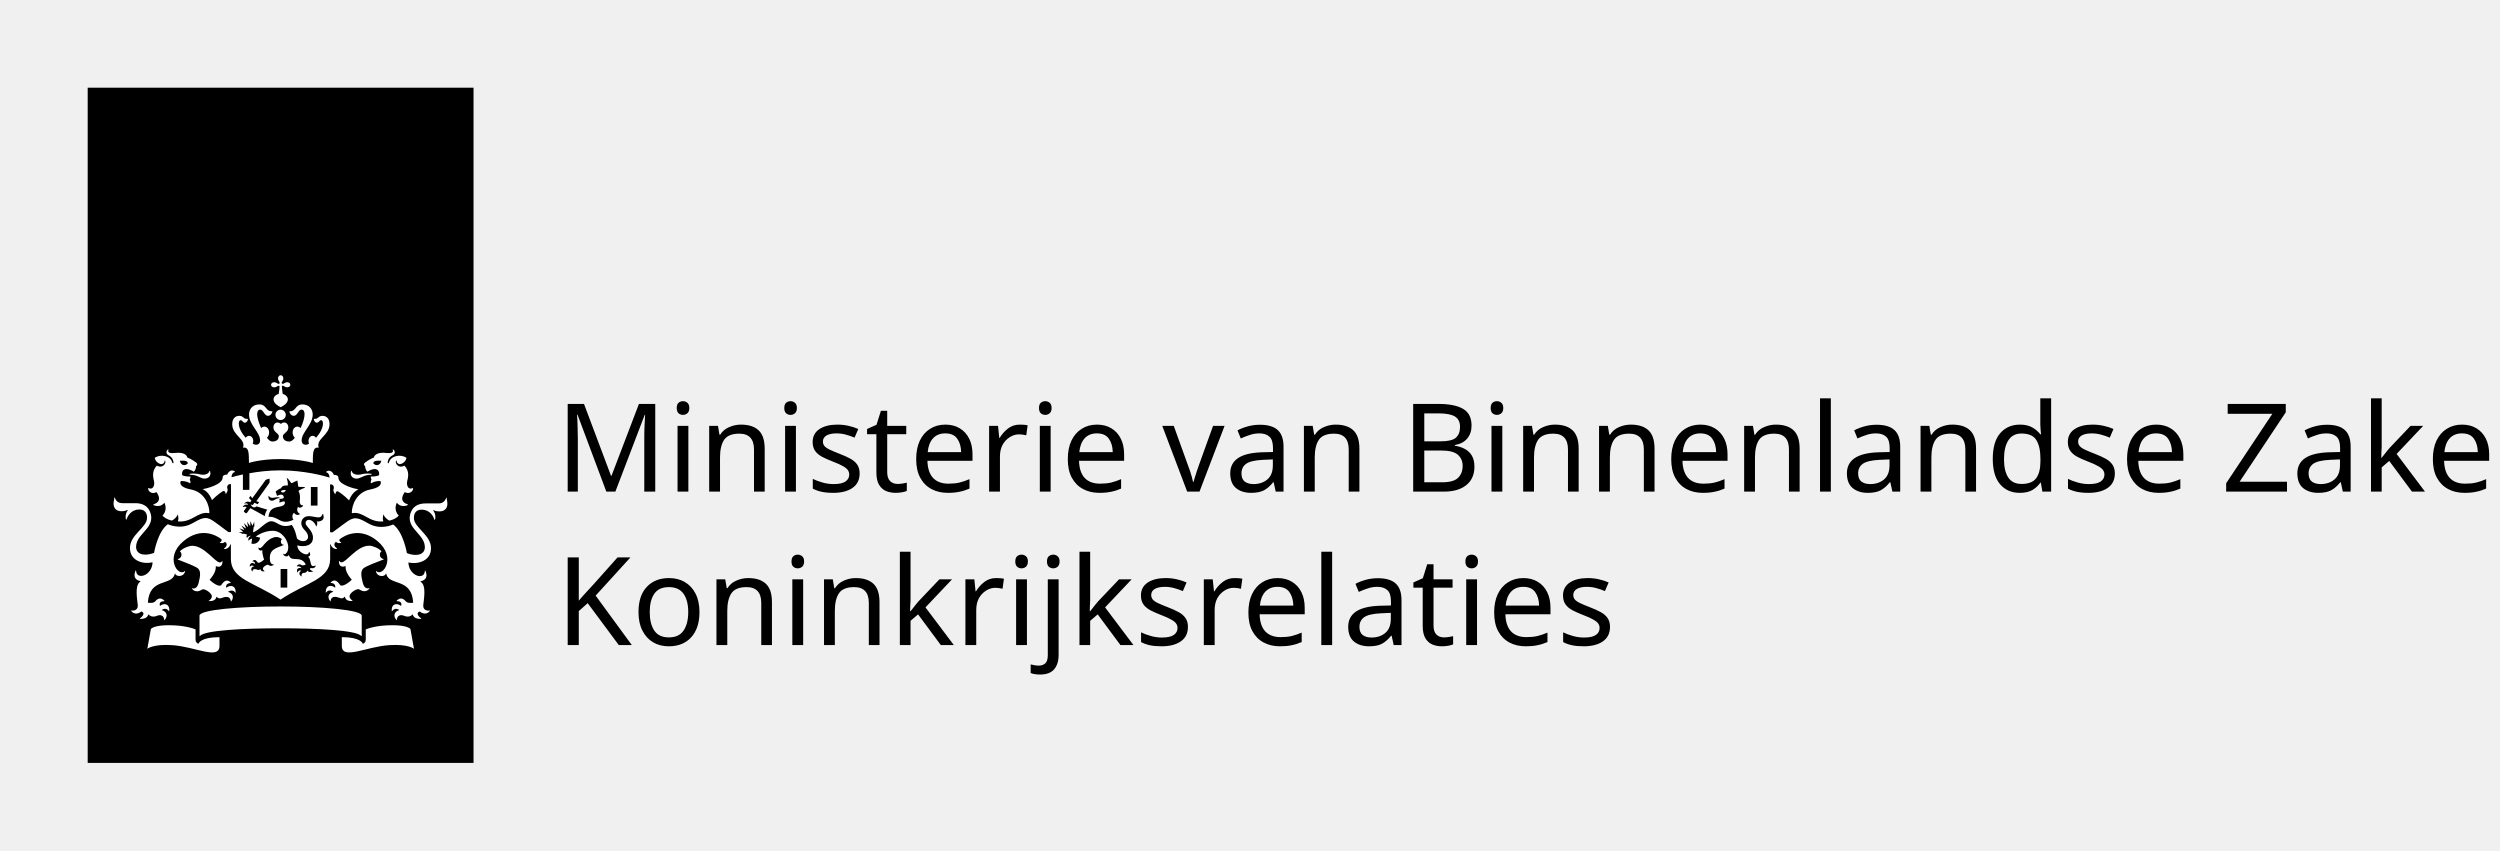
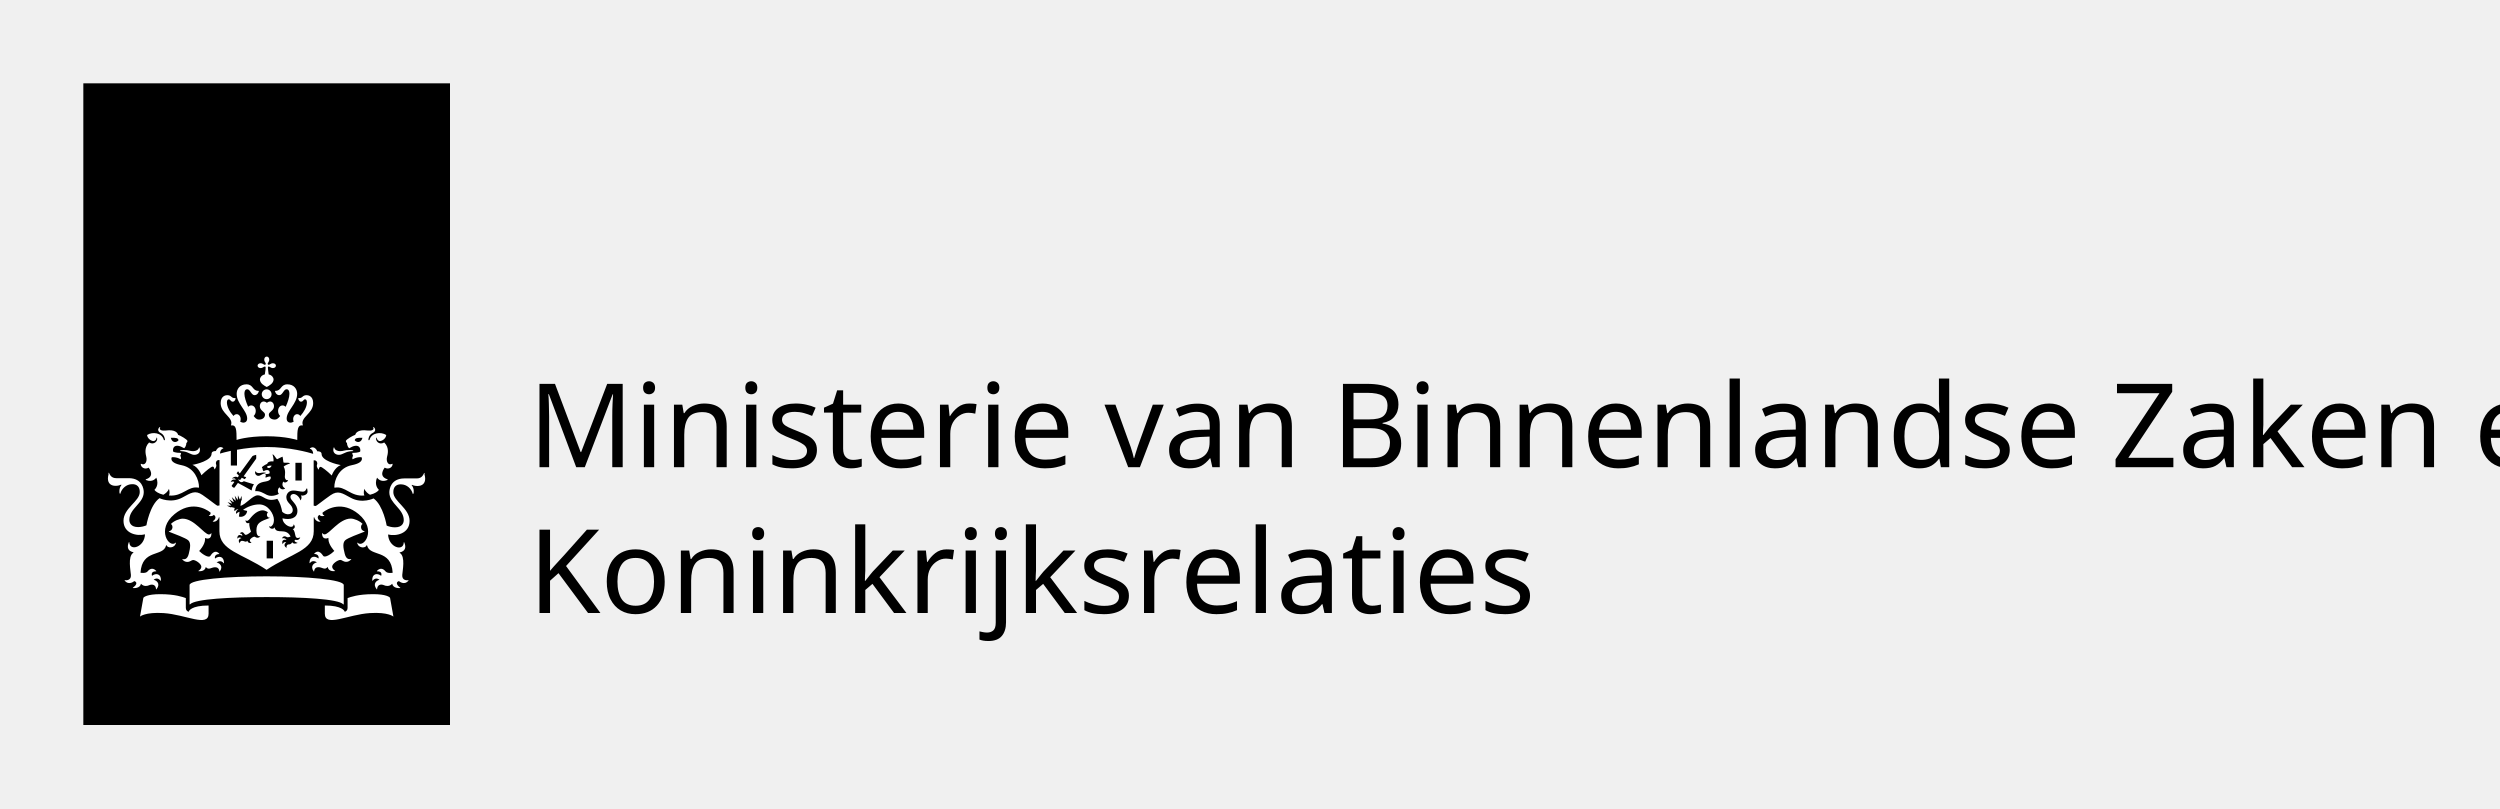
- <svg xmlns="http://www.w3.org/2000/svg" version="1.2" width="285.094" height="97" viewBox="0 0 285.094 97" id="logo" xml:space="preserve">
+ <svg xmlns="http://www.w3.org/2000/svg" version="1.2" width="300" height="97" viewBox="0 0 300 97" id="logo" xml:space="preserve">
  <defs id="defs87" />
  <style type="text/css" id="style3" xml:space="preserve" />
  <g id="g7" transform="translate(9.999998,10)">
    <g id="g9">
      <g id="g11">
        <g id="g13">
          <g id="g15">
            <g id="g17">
              <g id="g19">
                <rect width="44" height="77" x="0" y="0" id="rect21" style="fill:#000000" />
                <path d="M 22.76,57.01 H 22 v -2.12 h 0.76 v 2.12 z m 3.45,-9.35 h -0.76 v -2.12 h 0.76 v 2.12 z M 12.05,44 c -0.06,0 -0.45,0 -0.45,0.08 0,0.08 0.18,0.04 0.45,0.09 0.61,0.1 0.85,0.41 1.28,0.41 0.39,0 0.79,-0.26 0.63,-0.83 -0.03,-0.09 -0.08,-0.07 -0.09,-0.01 -0.06,0.25 -0.37,0.4 -0.7,0.4 -0.4,0 -0.49,-0.14 -1.12,-0.14 z m -4.21,2.12 c 0.07,0.09 0.79,1.03 -0.32,1.39 -0.05,0.02 -0.07,0.06 0.01,0.1 0.82,0.34 1.22,-0.29 1.22,-0.29 0.41,0.94 -0.22,1.46 -0.22,1.46 0.09,0.17 0.48,0.45 1.07,0.59 0.22,-0.12 0.54,-0.35 0.67,-0.71 0,0 0.16,0.41 0.01,0.8 1.67,0.15 2.26,-1.18 3.55,-0.94 0.04,0.01 0.05,-0.02 0.05,-0.06 0,-0.82 -0.5,-2.33 -2.1,-2.64 -1.59,-0.31 -1.16,-0.96 -1.16,-0.96 0.67,-0.03 1.06,0.26 1.06,0.26 0.12,-0.2 -0.05,-0.42 -0.05,-0.42 0.06,-0.08 0.1,-0.35 0.1,-0.35 -0.75,0 -0.95,-0.16 -0.95,-0.16 -0.12,-0.45 0.2,-1.08 1.32,-0.4 0.28,-0.25 0.26,-0.63 0.26,-0.63 0.08,-0.04 0.14,-0.17 0.14,-0.23 0,-0.19 -0.9,-0.69 -1.13,-0.75 -0.06,-0.27 -0.4,-0.66 -1.46,-0.52 -0.5,0.06 -0.86,-0.07 -0.69,-0.36 0.03,-0.05 -0.06,-0.06 -0.11,-0.01 -0.12,0.12 -0.27,0.44 0.16,0.66 0.48,0.24 0.51,0.73 0.52,0.8 0.01,0.1 -0.12,0.11 -0.14,0.01 -0.22,-0.82 -1.34,-0.99 -2,-0.56 0.04,0.44 0.51,0.73 0.77,0.73 0.15,0 0.35,-0.15 0.35,-0.35 0,-0.1 0.05,-0.09 0.08,-0.01 0.11,0.29 -0.32,0.89 -0.96,0.53 -0.65,0.65 -0.39,1.46 -0.33,1.75 0.12,0.53 -0.14,1.05 -0.62,0.81 -0.02,-0.01 -0.05,-0.02 -0.05,0.04 0,0.33 0.43,0.71 0.95,0.42 z m 3.58,-3.28 c -0.3,0.34 -0.8,0.26 -0.92,-0.3 0.63,-0.03 0.9,0.03 0.92,0.3 z m 19.4,1.3 c -0.33,0 -0.64,-0.14 -0.7,-0.4 -0.01,-0.06 -0.07,-0.09 -0.09,0.01 -0.16,0.56 0.24,0.83 0.63,0.83 0.43,0 0.67,-0.31 1.28,-0.41 0.27,-0.05 0.45,0 0.45,-0.09 0,-0.08 -0.4,-0.08 -0.45,-0.08 -0.63,0 -0.71,0.14 -1.12,0.14 z m 6.29,1.56 c 0,-0.06 -0.02,-0.05 -0.05,-0.04 -0.48,0.24 -0.74,-0.28 -0.62,-0.81 0.07,-0.3 0.33,-1.1 -0.33,-1.75 -0.64,0.37 -1.07,-0.24 -0.96,-0.53 0.03,-0.08 0.08,-0.09 0.08,0.01 0,0.2 0.21,0.35 0.35,0.35 0.26,0 0.73,-0.29 0.77,-0.73 -0.66,-0.43 -1.78,-0.26 -2,0.56 -0.03,0.1 -0.15,0.09 -0.14,-0.01 0,-0.07 0.03,-0.56 0.52,-0.8 0.44,-0.22 0.28,-0.54 0.16,-0.66 -0.05,-0.05 -0.14,-0.04 -0.11,0.01 0.17,0.29 -0.19,0.42 -0.69,0.36 -1.05,-0.14 -1.4,0.25 -1.46,0.52 -0.23,0.06 -1.13,0.56 -1.13,0.75 0,0.06 0.05,0.19 0.14,0.23 0,0 -0.02,0.38 0.26,0.63 1.12,-0.68 1.43,-0.04 1.32,0.4 0,0 -0.2,0.16 -0.95,0.16 0,0 0.04,0.27 0.1,0.35 0,0 -0.17,0.22 -0.05,0.42 0,0 0.39,-0.29 1.06,-0.26 0,0 0.43,0.65 -1.16,0.96 -1.59,0.31 -2.1,1.81 -2.1,2.64 0,0.04 0.02,0.06 0.05,0.06 1.29,-0.24 1.88,1.1 3.55,0.94 -0.15,-0.39 0.01,-0.8 0.01,-0.8 0.13,0.35 0.45,0.59 0.67,0.71 0.59,-0.13 0.98,-0.42 1.07,-0.59 0,0 -0.63,-0.52 -0.22,-1.46 0,0 0.4,0.63 1.22,0.29 0.07,-0.03 0.06,-0.08 0.01,-0.1 -1.11,-0.36 -0.39,-1.29 -0.32,-1.39 0.52,0.29 0.95,-0.09 0.95,-0.42 z m -3.62,-3.16 c -0.12,0.56 -0.62,0.64 -0.92,0.3 0.03,-0.27 0.3,-0.33 0.92,-0.3 z M 21.71,33.15 c 0,0.14 0.06,0.26 0.11,0.33 0.1,0.14 0.08,0.22 0.04,0.26 -0.05,0.05 -0.12,0.06 -0.26,-0.04 -0.07,-0.05 -0.19,-0.11 -0.33,-0.11 -0.24,0 -0.36,0.16 -0.36,0.29 0,0.14 0.12,0.29 0.36,0.29 0.14,0 0.26,-0.06 0.33,-0.11 0.14,-0.1 0.22,-0.08 0.26,-0.04 0.05,0.05 -0.02,0.53 -0.08,0.91 -0.4,0.08 -0.59,0.4 -0.59,0.59 0,0.48 0.51,0.76 0.82,0.92 0.3,-0.16 0.82,-0.44 0.82,-0.92 0,-0.19 -0.19,-0.51 -0.59,-0.59 -0.05,-0.38 -0.12,-0.87 -0.08,-0.91 0.05,-0.05 0.12,-0.06 0.26,0.04 0.07,0.05 0.19,0.11 0.33,0.11 0.24,0 0.36,-0.16 0.36,-0.29 0,-0.14 -0.12,-0.29 -0.36,-0.29 -0.14,0 -0.26,0.06 -0.33,0.11 -0.14,0.1 -0.22,0.08 -0.26,0.04 -0.05,-0.05 -0.06,-0.12 0.04,-0.26 0.05,-0.07 0.11,-0.19 0.11,-0.33 0,-0.24 -0.16,-0.36 -0.29,-0.36 -0.16,0 -0.31,0.12 -0.31,0.36 z M 22,36.72 c -0.32,0 -0.59,0.26 -0.59,0.59 0,0.32 0.26,0.59 0.59,0.59 0.32,0 0.59,-0.26 0.59,-0.59 0,-0.33 -0.27,-0.59 -0.59,-0.59 z m 0,5.63 c 2.35,0 3.67,0.45 3.67,0.45 0.01,-1.18 0,-1.85 0.68,-1.75 -0.37,-1 1.23,-1.39 1.23,-2.68 0,-0.85 -0.6,-0.95 -0.78,-0.95 -0.53,0 -0.45,0.35 -0.9,0.35 -0.06,0 -0.11,-0.01 -0.11,0.03 0,0.15 0.13,0.4 0.33,0.4 0.28,0 0.28,-0.28 0.49,-0.28 0.09,0 0.22,0.07 0.22,0.36 0,0.55 -0.36,1.16 -0.79,1.64 -0.1,-0.14 -0.23,-0.22 -0.39,-0.22 -0.25,0 -0.47,0.26 -0.47,0.59 0,0.12 0.02,0.21 0.06,0.31 -0.14,0.08 -0.27,0.12 -0.36,0.12 -0.19,0 -0.48,-0.08 -0.48,-0.5 0,-0.94 1.26,-1.77 1.26,-2.96 0,-0.57 -0.38,-1.14 -1.17,-1.14 -0.85,0 -0.69,0.78 -1.43,0.78 -0.03,0 -0.06,0.01 -0.06,0.04 0,0.05 0.13,0.48 0.51,0.48 0.41,0 0.52,-0.71 0.88,-0.71 0.14,0 0.34,0.08 0.34,0.56 0,0.37 -0.18,0.97 -0.45,1.55 -0.1,-0.1 -0.23,-0.17 -0.37,-0.17 -0.32,0 -0.54,0.31 -0.54,0.67 0,0.23 0.09,0.45 0.25,0.6 -0.19,0.24 -0.38,0.43 -0.63,0.43 -0.51,0 -0.73,-0.29 -0.73,-0.6 0,-0.34 0.62,-0.46 0.62,-1 0,-0.36 -0.23,-0.57 -0.46,-0.57 -0.24,0 -0.37,0.16 -0.39,0.16 -0.03,0 -0.15,-0.16 -0.39,-0.16 -0.23,0 -0.46,0.2 -0.46,0.57 0,0.53 0.62,0.66 0.62,1 0,0.31 -0.22,0.6 -0.73,0.6 -0.26,0 -0.45,-0.19 -0.63,-0.43 0.16,-0.15 0.25,-0.37 0.25,-0.6 0,-0.37 -0.23,-0.67 -0.54,-0.67 -0.15,0 -0.28,0.07 -0.37,0.17 -0.26,-0.58 -0.45,-1.18 -0.45,-1.55 0,-0.48 0.2,-0.56 0.34,-0.56 0.36,0 0.48,0.71 0.88,0.71 0.38,0 0.51,-0.43 0.51,-0.48 0,-0.03 -0.03,-0.04 -0.06,-0.04 -0.74,0 -0.58,-0.78 -1.43,-0.78 -0.79,0 -1.17,0.57 -1.17,1.14 0,1.19 1.26,2.02 1.26,2.96 0,0.42 -0.29,0.5 -0.48,0.5 -0.1,0 -0.22,-0.05 -0.36,-0.12 0.04,-0.1 0.06,-0.19 0.06,-0.31 0,-0.33 -0.22,-0.59 -0.47,-0.59 -0.16,0 -0.29,0.08 -0.39,0.22 -0.43,-0.47 -0.79,-1.09 -0.79,-1.64 0,-0.28 0.13,-0.36 0.22,-0.36 0.21,0 0.21,0.28 0.49,0.28 0.21,0 0.33,-0.26 0.33,-0.4 0,-0.04 -0.06,-0.03 -0.11,-0.03 -0.45,0 -0.37,-0.35 -0.9,-0.35 -0.18,0 -0.78,0.1 -0.78,0.95 0,1.3 1.6,1.69 1.23,2.68 0.68,-0.1 0.67,0.56 0.68,1.75 -0.06,0 1.26,-0.45 3.61,-0.45 z m -4.3,1.75 c -0.64,0.14 -1.1,0.27 -1.3,0.33 0.01,-0.28 0.12,-0.54 0.37,-0.6 0.03,-0.01 0.04,-0.05 0.01,-0.07 -0.57,-0.38 -0.87,0.35 -0.88,0.37 -0.2,-0.02 -0.51,0.05 -0.51,0.32 0,0.82 -1.86,1.27 -2.3,1.33 0.76,0.29 1.08,1.25 1.08,1.25 0.55,-0.55 1.2,-1.04 1.34,-1.04 0.15,0 0.2,0.18 0.21,0.29 0,0.04 0.04,0.05 0.06,0.02 0.29,-0.43 0.15,-0.53 0.13,-0.66 -0.02,-0.1 0.01,-0.48 0.43,-0.43 v 5.44 l -0.22,0.04 c -0.1,0.02 -0.89,-0.66 -1.81,-1.29 -0.91,-0.63 -1.4,-0.25 -2.44,0.31 -1.36,0.74 -2.73,0.07 -2.73,0.07 -1.17,0.84 -1.57,3.26 -1.57,3.26 -0.23,0.1 -0.62,0.21 -0.99,0.21 -0.89,0 -1.06,-0.54 -1.06,-0.87 0,-1.38 1.73,-1.97 1.73,-3.33 0,-0.33 -0.15,-1.67 -1.81,-1.67 -0.21,0 -1.48,0 -1.49,0 -0.62,0 -0.78,-0.45 -0.86,-0.62 C 3.06,46.7 3,46.74 3.02,46.79 c 0.05,0.11 -0.07,0.29 -0.07,0.63 0,0.55 0.32,0.88 0.93,0.88 0.28,0 0.53,-0.08 0.62,-0.13 0.06,-0.03 0.09,0.02 0.06,0.05 -0.26,0.31 -0.28,0.88 -0.18,1.02 0.03,0.03 0.06,0.02 0.06,0 0.15,-0.58 0.69,-1.14 1.43,-1.14 0.9,0 0.9,0.77 0.9,0.95 0,1.11 -1.95,1.92 -1.95,3.44 0,1.55 1.63,1.88 2.58,1.63 -0.06,1.55 -1.83,2.07 -1.88,0.97 0,-0.05 -0.04,-0.07 -0.07,0 -0.22,0.55 -0.14,1.03 0.55,1.18 0.05,0.01 0.02,0.04 -0.02,0.07 -0.67,0.45 -0.3,2.16 -0.27,2.66 0.05,0.72 -0.67,0.64 -0.73,0.62 -0.03,-0.01 -0.06,0 -0.01,0.06 0.51,0.62 1.14,0.05 1.14,0.05 0.48,0.15 0.18,0.56 -0.14,0.77 -0.05,0.03 -0.05,0.07 0.01,0.07 0.07,0 0.81,0.07 0.94,-0.52 0.33,0.39 0.81,0.25 0.91,0.2 0.14,-0.07 0.83,-0.32 0.9,0.45 0,0.06 0.04,0.02 0.06,-0.01 0.52,-0.66 -0.04,-1.06 -0.35,-1.11 0.03,-0.04 0.44,-0.38 0.82,0.1 0.03,0.03 0.05,0.04 0.05,-0.03 C 9.35,58.82 8.68,58.74 8.24,59.1 8.22,59.01 8.07,58.55 8.73,58.56 c 0.02,0 0.05,-0.02 0.01,-0.06 -0.51,-0.54 -0.94,-0.05 -1.03,0.07 -0.23,0.27 -0.8,0.16 -0.85,0.16 0.18,-2.89 2.72,-1.87 3.07,-3.27 0.02,-0.07 0.05,-0.05 0.06,-0.02 0.1,0.34 0.96,0.39 1.12,-0.28 0.01,-0.04 0,-0.07 -0.03,-0.04 -0.74,0.74 -2.4,-1.56 -0.13,-3.43 1.93,-1.59 3.67,-0.71 4.32,-0.18 0.03,0.23 -0.1,0.31 -0.19,0.33 -0.03,0.01 -0.04,0.04 0.01,0.06 0.18,0.07 0.44,0.05 0.57,-0.12 0.42,0.29 0.06,0.66 -0.11,0.76 -0.04,0.03 -0.02,0.05 0.01,0.06 0.38,0.07 0.69,-0.32 0.71,-0.54 l 0.06,0.04 v 1.64 c 0,2.34 2.7,2.66 5.66,4.64 2.96,-1.98 5.66,-2.31 5.66,-4.64 V 52.1 l 0.06,-0.04 c 0.02,0.22 0.33,0.61 0.71,0.54 0.04,-0.01 0.05,-0.03 0.01,-0.06 -0.17,-0.1 -0.52,-0.47 -0.11,-0.76 0.12,0.17 0.38,0.19 0.57,0.12 0.05,-0.02 0.04,-0.05 0.01,-0.06 -0.09,-0.03 -0.23,-0.1 -0.19,-0.33 0.66,-0.52 2.39,-1.41 4.32,0.18 2.26,1.87 0.6,4.17 -0.13,3.43 -0.03,-0.03 -0.04,0 -0.03,0.04 0.16,0.68 1.02,0.63 1.12,0.28 0.01,-0.03 0.04,-0.05 0.06,0.02 0.35,1.4 2.9,0.38 3.07,3.27 -0.05,0.01 -0.62,0.11 -0.85,-0.16 -0.1,-0.12 -0.52,-0.61 -1.03,-0.07 -0.03,0.03 0,0.06 0.01,0.06 0.66,-0.02 0.52,0.45 0.49,0.54 -0.44,-0.36 -1.11,-0.29 -1.07,0.55 0,0.07 0.03,0.06 0.05,0.03 0.38,-0.48 0.79,-0.13 0.82,-0.1 -0.31,0.05 -0.87,0.45 -0.35,1.11 0.02,0.03 0.05,0.07 0.06,0.01 0.07,-0.78 0.76,-0.52 0.9,-0.45 0.1,0.05 0.58,0.19 0.91,-0.2 0.13,0.59 0.87,0.52 0.94,0.52 0.05,0 0.06,-0.04 0.01,-0.07 -0.32,-0.21 -0.61,-0.62 -0.14,-0.77 0,0 0.63,0.57 1.14,-0.05 0.04,-0.06 0.02,-0.07 -0.01,-0.06 -0.06,0.02 -0.78,0.11 -0.73,-0.62 0.03,-0.5 0.4,-2.21 -0.28,-2.64 -0.04,-0.03 -0.07,-0.05 -0.02,-0.07 0.69,-0.15 0.78,-0.63 0.55,-1.18 -0.03,-0.07 -0.07,-0.06 -0.07,0 -0.05,1.11 -1.82,0.58 -1.88,-0.97 0.95,0.24 2.58,-0.09 2.58,-1.63 0,-1.52 -1.95,-2.34 -1.95,-3.44 0,-0.19 0,-0.95 0.9,-0.95 0.74,0 1.28,0.55 1.43,1.14 0.01,0.03 0.04,0.04 0.06,0 0.11,-0.14 0.09,-0.72 -0.18,-1.02 -0.03,-0.03 0,-0.08 0.06,-0.05 0.08,0.05 0.34,0.13 0.62,0.13 0.6,0 0.93,-0.33 0.93,-0.88 0,-0.35 -0.12,-0.52 -0.07,-0.63 0.02,-0.05 -0.04,-0.09 -0.07,-0.02 -0.09,0.17 -0.24,0.62 -0.86,0.62 -0.01,0 -1.27,0 -1.49,0 -1.66,0 -1.81,1.34 -1.81,1.67 0,1.36 1.73,1.95 1.73,3.33 0,0.32 -0.16,0.87 -1.06,0.87 -0.37,0 -0.75,-0.1 -0.99,-0.21 0,0 -0.4,-2.42 -1.57,-3.26 0,0 -1.37,0.67 -2.73,-0.07 -1.04,-0.56 -1.53,-0.94 -2.44,-0.31 -0.91,0.63 -1.71,1.31 -1.8,1.29 l -0.22,-0.04 v -5.44 c 0.42,-0.04 0.45,0.33 0.43,0.43 -0.02,0.13 -0.16,0.23 0.13,0.66 0.02,0.03 0.06,0.02 0.06,-0.02 0.01,-0.11 0.07,-0.29 0.21,-0.29 0.14,0 0.79,0.49 1.34,1.04 0,0 0.32,-0.96 1.08,-1.25 -0.43,-0.07 -2.3,-0.52 -2.3,-1.33 0,-0.27 -0.31,-0.34 -0.51,-0.32 -0.01,-0.02 -0.31,-0.75 -0.88,-0.37 -0.03,0.02 -0.02,0.06 0.01,0.07 0.25,0.06 0.36,0.32 0.37,0.6 -0.54,-0.17 -2.86,-0.82 -5.6,-0.82 -1.33,0 -2.56,0.15 -3.54,0.33 v 1.89 H 17.7 V 44.1 l 0,0 M 12.64,63.42 C 12.44,63.34 12.3,63.21 12.3,62.94 V 61.77 C 11.96,61.65 11.05,61.3 9.22,61.3 c -1.52,0 -2,0.34 -2.02,0.46 l -0.4,2.23 c 0,0 0.62,-0.56 2.82,-0.42 2.66,0.17 5.41,1.74 5.41,0.07 v -0.98 c -2.09,0 -2.39,0.66 -2.39,0.76 z m 16.34,-0.76 v 0.98 c 0,1.67 2.75,0.1 5.41,-0.07 2.2,-0.14 2.82,0.42 2.82,0.42 l -0.4,-2.23 c -0.02,-0.12 -0.5,-0.46 -2.02,-0.46 -1.83,0 -2.75,0.35 -3.08,0.47 v 1.17 c 0,0.27 -0.13,0.4 -0.34,0.48 -0.01,-0.1 -0.31,-0.76 -2.39,-0.76 z M 22,61.65 c 4.28,0 8.62,0.22 9.19,0.87 0.05,0.05 0.06,0 0.06,-0.04 l 0,-2.27 c 0,-0.66 -4.48,-1.05 -9.25,-1.05 -4.77,0 -9.25,0.38 -9.25,1.05 l 0,2.27 c 0,0.04 0.02,0.09 0.06,0.04 0.57,-0.65 4.91,-0.87 9.19,-0.87 z m -3.81,-10.69 -0.43,-0.11 -0.04,0.05 -0.5,-0.22 c 0,0 0.37,0 0.45,0 0.04,0 0.04,-0.03 0.02,-0.05 -0.2,-0.2 -0.38,-0.38 -0.38,-0.38 0,0 0.2,0.08 0.5,0.18 0.03,0.01 0.05,-0.01 0.03,-0.03 -0.14,-0.21 -0.33,-0.48 -0.33,-0.48 0,0 0.4,0.27 0.49,0.33 0.03,0.02 0.05,0 0.04,-0.03 -0.11,-0.27 -0.23,-0.57 -0.23,-0.57 l 0.44,0.42 c 0.02,0.02 0.04,0.01 0.04,-0.02 -0.04,-0.2 -0.12,-0.57 -0.12,-0.57 l 0.33,0.48 c 0.02,0.03 0.04,0.02 0.04,-0.01 0,-0.09 0.01,-0.52 0.01,-0.52 0,0 0.14,0.31 0.21,0.48 0.01,0.03 0.04,0.03 0.06,-0.01 0.02,-0.05 0.17,-0.4 0.17,-0.4 l 0.02,0.54 -0.07,0.01 -0.09,0.65 c 0.65,-0.15 1.45,-1.26 2.07,-1.26 0.73,0 1,0.86 2.36,0.42 0.34,0.51 0.46,0.95 0.59,1.56 0.52,0.49 1.26,0.33 1.26,-0.19 0,-0.7 -0.77,-0.84 -0.77,-1.57 0,-0.33 0.23,-0.8 0.86,-0.8 0.33,0 0.82,0.14 1.1,0.14 0.33,0 0.4,-0.24 0.44,-0.34 0.03,-0.07 0.12,-0.05 0.11,0.01 -0.01,0.07 0.04,0.16 0.04,0.32 0,0.46 -0.68,0.52 -0.76,0.47 -0.03,-0.02 -0.06,0.01 -0.03,0.03 0.1,0.08 0.08,0.36 -0.04,0.53 -0.01,0.02 -0.03,0.02 -0.04,0 -0.07,-0.33 -0.46,-0.74 -0.81,-0.74 -0.13,0 -0.38,0.07 -0.38,0.37 0,0.42 0.84,0.8 0.84,1.66 0,0.9 -0.89,1.11 -1.79,0.89 0.03,0.85 1.3,1.36 1.33,0.75 0,-0.04 0.02,-0.02 0.04,0 0.19,0.26 0.1,0.46 -0.14,0.56 0.22,0.1 0.26,0.55 0.33,0.81 0.1,0.4 0.52,0.18 0.54,0.17 0.02,-0.01 0.03,0 0.02,0.02 -0.16,0.42 -0.59,0.26 -0.59,0.26 -0.22,0.16 0.05,0.3 0.25,0.36 0.03,0.01 0.03,0.03 0,0.04 -0.15,0.05 -0.47,0.15 -0.62,-0.11 -0.11,0.28 -0.35,0.27 -0.44,0.27 -0.16,0 -0.27,0.17 -0.23,0.39 0,0.02 -0.01,0.03 -0.03,0.01 -0.39,-0.26 -0.17,-0.56 -0.01,-0.64 -0.03,-0.02 -0.3,-0.13 -0.41,0.19 -0.01,0.02 -0.02,0.03 -0.03,0 -0.17,-0.45 0.2,-0.59 0.47,-0.47 -0.02,-0.06 -0.16,-0.29 -0.51,-0.21 -0.02,0 -0.03,0 -0.02,-0.02 0.06,-0.14 0.23,-0.34 0.55,-0.14 0.16,0.1 0.45,-0.05 0.47,-0.06 -0.57,-1.13 -1.67,-0.18 -1.92,-1.07 0,-0.02 -0.03,-0.03 -0.04,0.01 -0.06,0.19 -0.54,0.2 -0.63,-0.17 -0.01,-0.03 0,-0.03 0.02,-0.01 0.07,0.07 0.22,0.14 0.42,-0.15 0.13,-0.19 0.15,-0.44 0.15,-0.62 0,-0.69 -0.69,-1.84 -1.76,-1.84 -0.68,0 -1.41,0.26 -1.95,0.66 l 0.5,0.12 c -0.05,0.51 -0.54,0.81 -0.99,0.68 l 0.08,-0.58 c -0.08,0.02 -0.28,0.09 -0.38,0.24 -0.01,0.01 -0.02,0.01 -0.03,0 -0.09,-0.33 0.18,-0.5 0.27,-0.54 0.01,-0.01 0.01,-0.01 -0.01,-0.01 -0.24,-0.01 -0.38,0.17 -0.42,0.23 -0.01,0.01 -0.02,0.01 -0.02,0 -0.05,-0.08 -0.09,-0.25 0.03,-0.37 z m 1.49,3.93 c -0.19,0.24 -0.36,0.01 -0.62,0.01 -0.24,0 -0.28,0.2 -0.28,0.28 0,0.01 -0.01,0.02 -0.02,0 -0.27,-0.37 0.03,-0.57 0.21,-0.6 -0.03,-0.03 -0.29,-0.2 -0.46,0.04 -0.01,0.02 -0.03,0.01 -0.03,-0.01 -0.01,-0.46 0.35,-0.49 0.59,-0.29 0.04,-0.17 -0.07,-0.29 -0.26,-0.3 -0.02,0 -0.03,-0.02 -0.02,-0.03 0.08,-0.09 0.16,-0.13 0.24,-0.13 0.25,0 0.29,0.32 0.45,0.32 0.25,0 0.6,-0.34 0.64,-0.37 -0.01,-0.02 -0.25,-0.66 -0.2,-1.05 0,-0.02 -0.01,-0.02 -0.02,-0.01 -0.12,0.07 -0.43,0.07 -0.43,-0.31 0,-0.03 0.01,-0.03 0.03,-0.01 0.13,0.19 0.35,-0.02 0.46,-0.15 0.12,-0.13 0.75,-1.04 1.58,-1.04 0.18,0 0.42,0.1 0.61,0.23 -0.29,0.35 0,0.69 0.21,0.65 0.03,0 0.03,0.02 0.01,0.03 -1.11,0.42 -1.6,0.58 -1.6,1.51 0,0.48 0.17,0.75 0.45,0.69 0.02,-0.01 0.03,0 0.01,0.02 -0.1,0.12 -0.22,0.16 -0.32,0.16 -0.23,0 -0.27,-0.13 -0.39,-0.13 -0.13,0 -0.54,0.24 -0.54,0.45 0,0.08 0.05,0.18 0.19,0.28 0.01,0.01 0,0.01 0,0.02 -0.09,0.03 -0.41,0.05 -0.49,-0.26 z m 2.92,-9.01 c -0.35,-0.02 -0.57,0.06 -0.56,0.17 0.17,0.18 0.39,0.16 0.56,-0.17 z m -1.28,0.86 c 0.24,-0.06 0.51,-0.03 0.54,-0.02 0.04,0.01 0.04,0.07 -0.01,0.08 -0.51,0.07 -0.53,0.3 -0.86,0.3 -0.21,0 -0.45,-0.22 -0.36,-0.53 0.01,-0.04 0.04,-0.04 0.05,0 0.04,0.12 0.24,0.27 0.64,0.17 z m -6.62,11.3 c 0.34,0.43 0.66,0.03 1.1,0.03 0.22,0 0.48,0.07 0.53,0.51 0,0.02 0.02,0.03 0.04,0 0.48,-0.66 -0.07,-1.03 -0.38,-1.08 0.07,-0.06 0.54,-0.35 0.84,0.08 0.02,0.02 0.05,0.02 0.05,-0.02 0,-0.83 -0.63,-0.89 -1.08,-0.53 -0.09,-0.33 0.16,-0.54 0.48,-0.54 0.04,0 0.05,-0.03 0.03,-0.05 -0.56,-0.6 -0.98,0.15 -1.07,0.27 -0.22,0.3 -1.02,-0.26 -1.34,-0.59 0,0 0.71,-0.74 0.71,-1.42 0,-0.04 0,-0.1 0,-0.12 0,-0.02 0.01,-0.03 0.03,-0.02 0.07,0.04 0.17,0.07 0.26,0.07 0.16,0 0.47,-0.05 0.47,-0.62 0,-0.04 -0.02,-0.04 -0.04,-0.02 -0.08,0.12 -0.18,0.15 -0.25,0.15 -0.57,0 -1.76,-1.9 -3.16,-1.9 -0.37,0 -1.06,0.26 -1.41,0.64 0.17,0.1 0.2,0.31 0.18,0.46 -0.03,0.24 -0.22,0.36 -0.41,0.42 -0.03,0.01 -0.04,0.03 0,0.05 0.71,0.27 2,0.76 2.29,1.01 0.35,0.3 0.28,0.87 0.08,1.65 -0.19,0.75 -0.61,0.65 -0.76,0.62 -0.02,0 -0.03,0.01 -0.02,0.03 0.18,0.23 0.41,0.31 0.6,0.31 0.37,0 0.51,-0.23 0.7,-0.23 0.32,0 0.99,0.46 0.99,0.81 0,0.2 -0.15,0.37 -0.35,0.5 -0.01,0.01 -0.01,0.02 0.01,0.03 0.13,0.01 0.76,0.06 0.88,-0.5 z m 15.5,0.49 c 0.02,0 0.02,-0.02 0.01,-0.03 -0.2,-0.13 -0.35,-0.31 -0.35,-0.5 0,-0.35 0.67,-0.81 0.99,-0.81 0.19,0 0.33,0.23 0.7,0.23 0.19,0 0.41,-0.08 0.6,-0.31 0.01,-0.02 0.01,-0.03 -0.02,-0.03 -0.15,0.02 -0.57,0.13 -0.76,-0.62 -0.2,-0.78 -0.27,-1.35 0.08,-1.65 0.29,-0.25 1.58,-0.74 2.29,-1.01 0.04,-0.02 0.03,-0.04 0,-0.05 -0.2,-0.05 -0.39,-0.17 -0.41,-0.42 -0.02,-0.15 0.01,-0.36 0.18,-0.46 -0.35,-0.38 -1.04,-0.64 -1.41,-0.64 -1.4,0 -2.59,1.9 -3.16,1.9 -0.07,0 -0.16,-0.03 -0.25,-0.15 -0.02,-0.03 -0.04,-0.03 -0.04,0.02 0,0.57 0.3,0.62 0.47,0.62 0.09,0 0.19,-0.03 0.26,-0.07 0.02,-0.01 0.03,0 0.03,0.02 0,0.02 0,0.08 0,0.12 0,0.68 0.71,1.42 0.71,1.42 C 29.8,56.44 29,57 28.78,56.7 c -0.1,-0.12 -0.51,-0.87 -1.07,-0.27 -0.02,0.02 -0.01,0.05 0.03,0.05 0.31,0 0.56,0.21 0.48,0.54 -0.45,-0.36 -1.08,-0.3 -1.08,0.53 0,0.03 0.03,0.04 0.05,0.02 0.3,-0.43 0.77,-0.14 0.84,-0.08 -0.32,0.05 -0.87,0.42 -0.38,1.08 0.02,0.03 0.04,0.02 0.04,0 0.05,-0.43 0.31,-0.51 0.53,-0.51 0.44,0 0.77,0.41 1.1,-0.03 0.1,0.57 0.73,0.52 0.88,0.5 z M 18.85,47.56 c -0.04,0.06 -0.19,0 -0.25,-0.03 -0.01,-0.01 -0.02,0 -0.01,0.01 0.04,0.08 0.18,0.32 0.39,0.32 0.1,0 0.23,-0.06 0.27,-0.12 0,0 0.83,0.27 1.23,0.38 -0.16,0.21 -0.26,0.47 -0.28,0.74 -0.33,-0.2 -1.65,-0.91 -1.65,-0.91 l -0.41,0.56 c -0.07,0.09 -0.39,-0.15 -0.33,-0.24 l 0.31,-0.43 c -0.1,-0.11 -0.35,-0.04 -0.42,-0.02 -0.01,0 -0.02,0 -0.01,-0.02 0.04,-0.08 0.19,-0.34 0.58,-0.23 0,-0.24 -0.35,-0.16 -0.44,-0.14 -0.01,0 -0.01,0 0,-0.01 0.1,-0.1 0.38,-0.33 0.7,-0.14 l 0.14,-0.19 -0.28,-0.3 0.18,-0.24 0.2,0.27 1.52,-2.08 c 0.04,-0.05 0.34,-0.14 0.45,-0.16 0.01,0.12 0.02,0.43 -0.01,0.48 l -1.5,2.1 0.32,0.1 -0.17,0.24 -0.37,-0.17 -0.16,0.23 z m 5.33,-0.34 c 0,0.19 0.12,0.47 0.37,0.39 0.01,-0.01 0.02,0 0.02,0.01 -0.04,0.21 -0.42,0.41 -0.59,0.16 -0.15,0.33 -0.12,0.63 0.21,0.81 0.02,0.01 0.02,0.03 0,0.05 -0.2,0.14 -0.51,0.11 -0.65,-0.17 -0.27,0.21 -0.23,0.64 -0.07,0.79 0,0 -0.76,0.45 -1.44,0.13 -0.45,-0.22 -0.82,-0.5 -1.41,-0.45 0.08,-0.82 0.49,-1.04 1.25,-1.16 0.6,-0.1 0.68,-0.38 0.59,-0.59 -0.21,-0.05 -0.58,0.13 -0.58,0.13 -0.07,-0.11 0.03,-0.23 0.03,-0.23 -0.04,-0.05 -0.06,-0.2 -0.06,-0.2 0.42,0 0.5,-0.09 0.5,-0.09 0.08,-0.44 -0.37,-0.49 -0.71,-0.25 -0.16,-0.14 -0.13,-0.33 -0.13,-0.33 -0.05,-0.02 -0.08,-0.1 -0.08,-0.13 0,-0.1 0.5,-0.39 0.63,-0.42 0.03,-0.15 0.21,-0.35 0.75,-0.3 0.06,-0.14 -0.04,-0.66 -0.1,-0.79 -0.02,-0.04 0.01,-0.07 0.06,-0.04 0.19,0.12 0.37,0.55 0.5,0.56 0,0 0.6,-0.31 0.63,-0.3 0.03,0.02 0.11,0.68 0.11,0.68 0.08,0.1 0.54,0 0.74,0.09 0.05,0.02 0.05,0.06 0,0.07 -0.15,0.03 -0.63,0.23 -0.71,0.37 0.27,0.43 0.14,1.04 0.14,1.21 z" id="path23" style="fill:#ffffff" />
              </g>
            </g>
          </g>
        </g>
      </g>
    </g>
    <g id="g25" style="fill:#000000" />
    <text x="53.378" y="46.065" id="text3355" xml:space="preserve" style="font-size:16px;font-style:normal;font-variant:normal;font-weight:normal;font-stretch:normal;line-height:125%;letter-spacing:0px;word-spacing:0px;fill:#000000;fill-opacity:1;stroke:none;font-family:RijksoverheidSerifWeb;-inkscape-font-specification:RijksoverheidSerifWeb">
      <tspan x="53.378" y="46.065" id="tspan3357" style="font-size:14px">Ministerie van Binnenlandse Zaken en</tspan>
      <tspan x="53.378" y="63.565" id="tspan3583" style="font-size:14px">Koninkrijksrelaties</tspan>
    </text>
  </g>
</svg>
